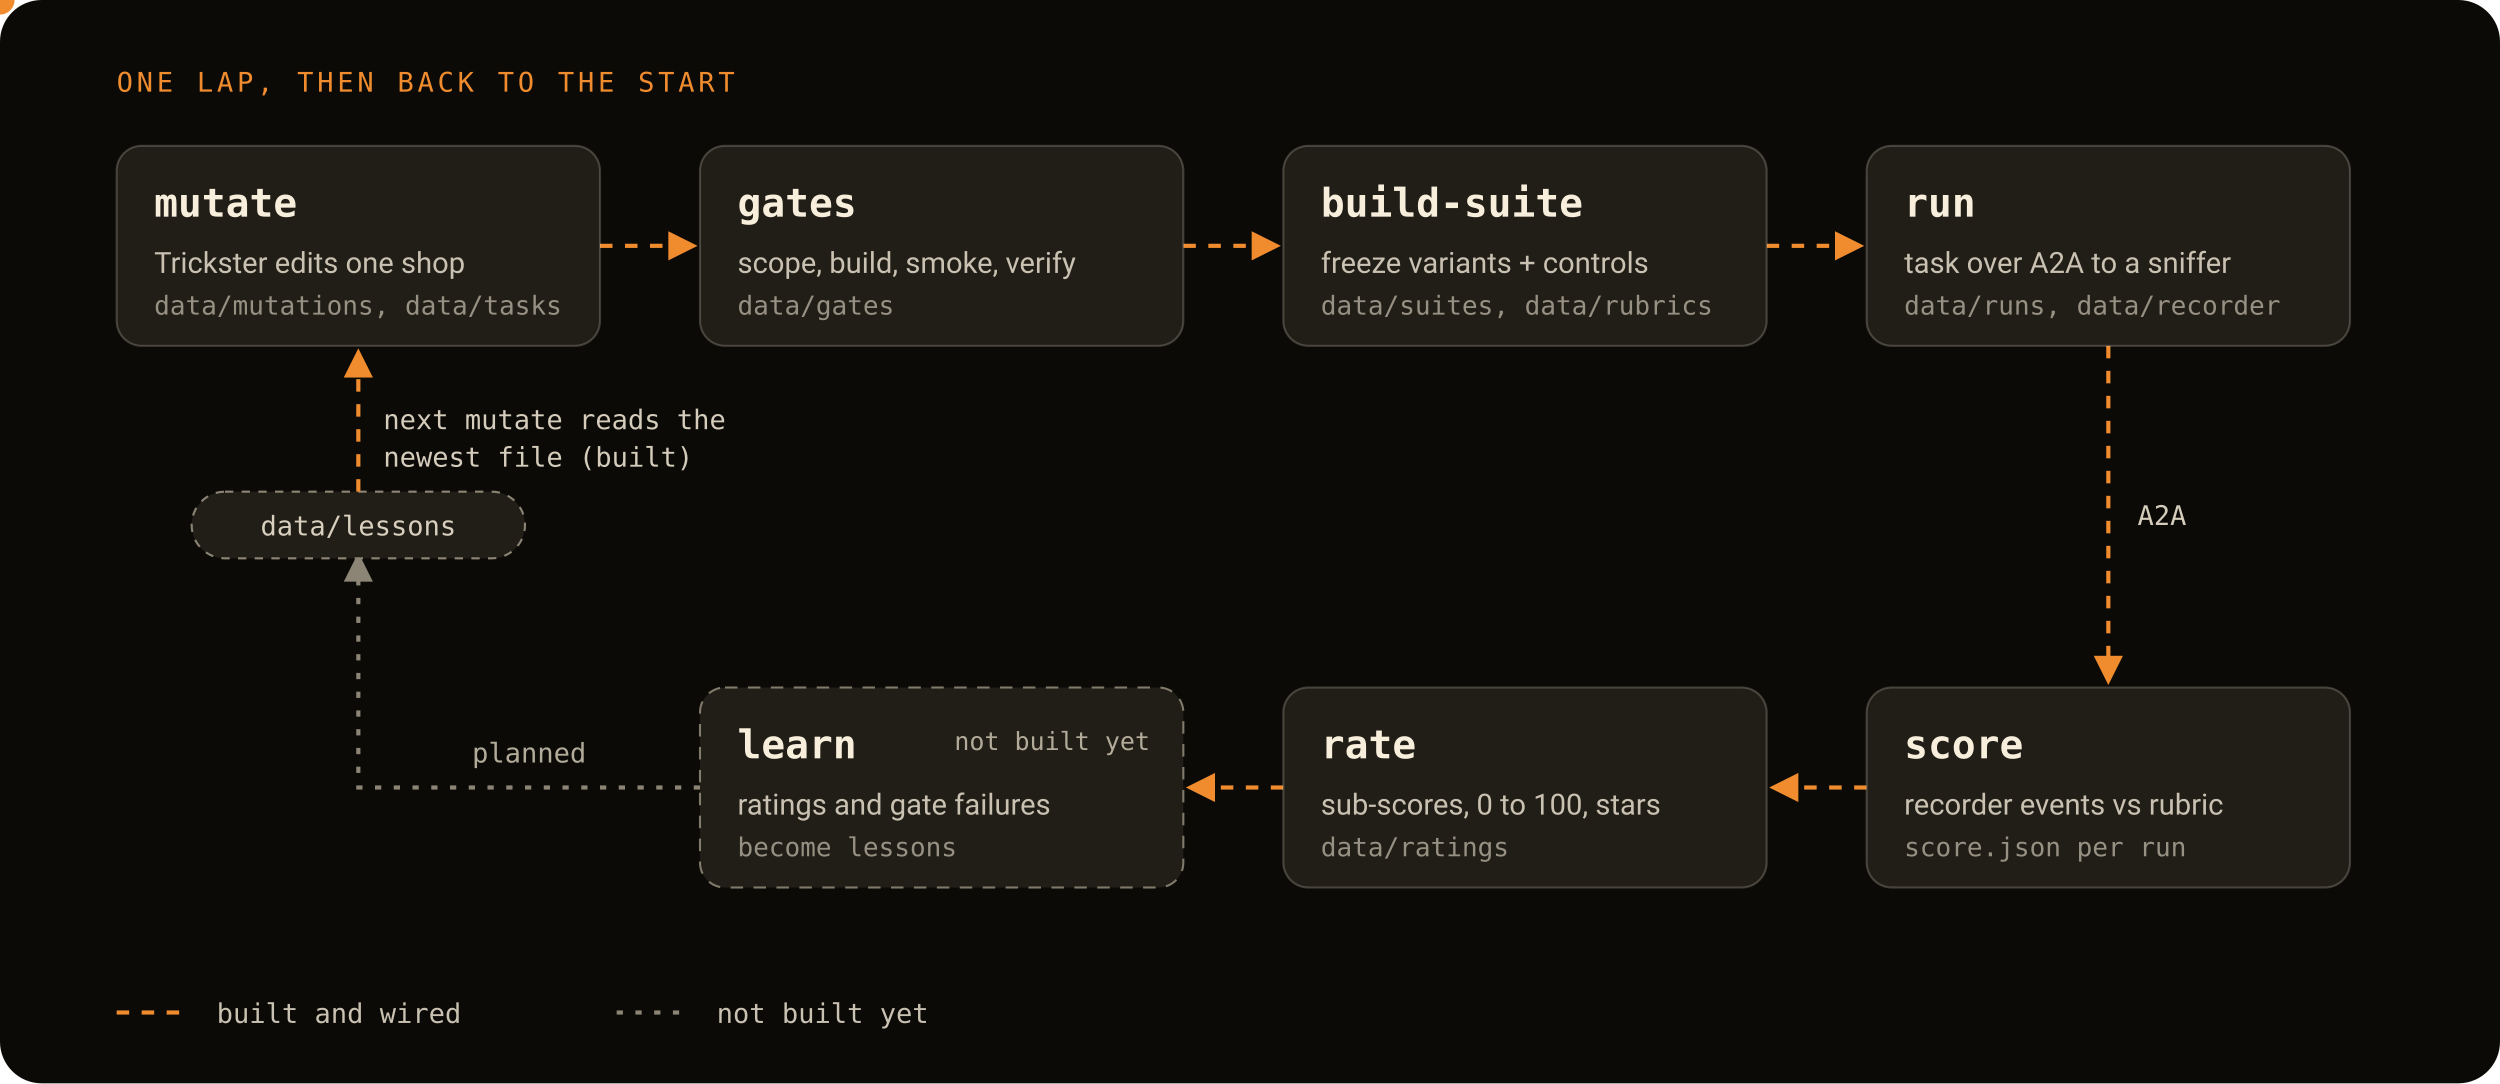
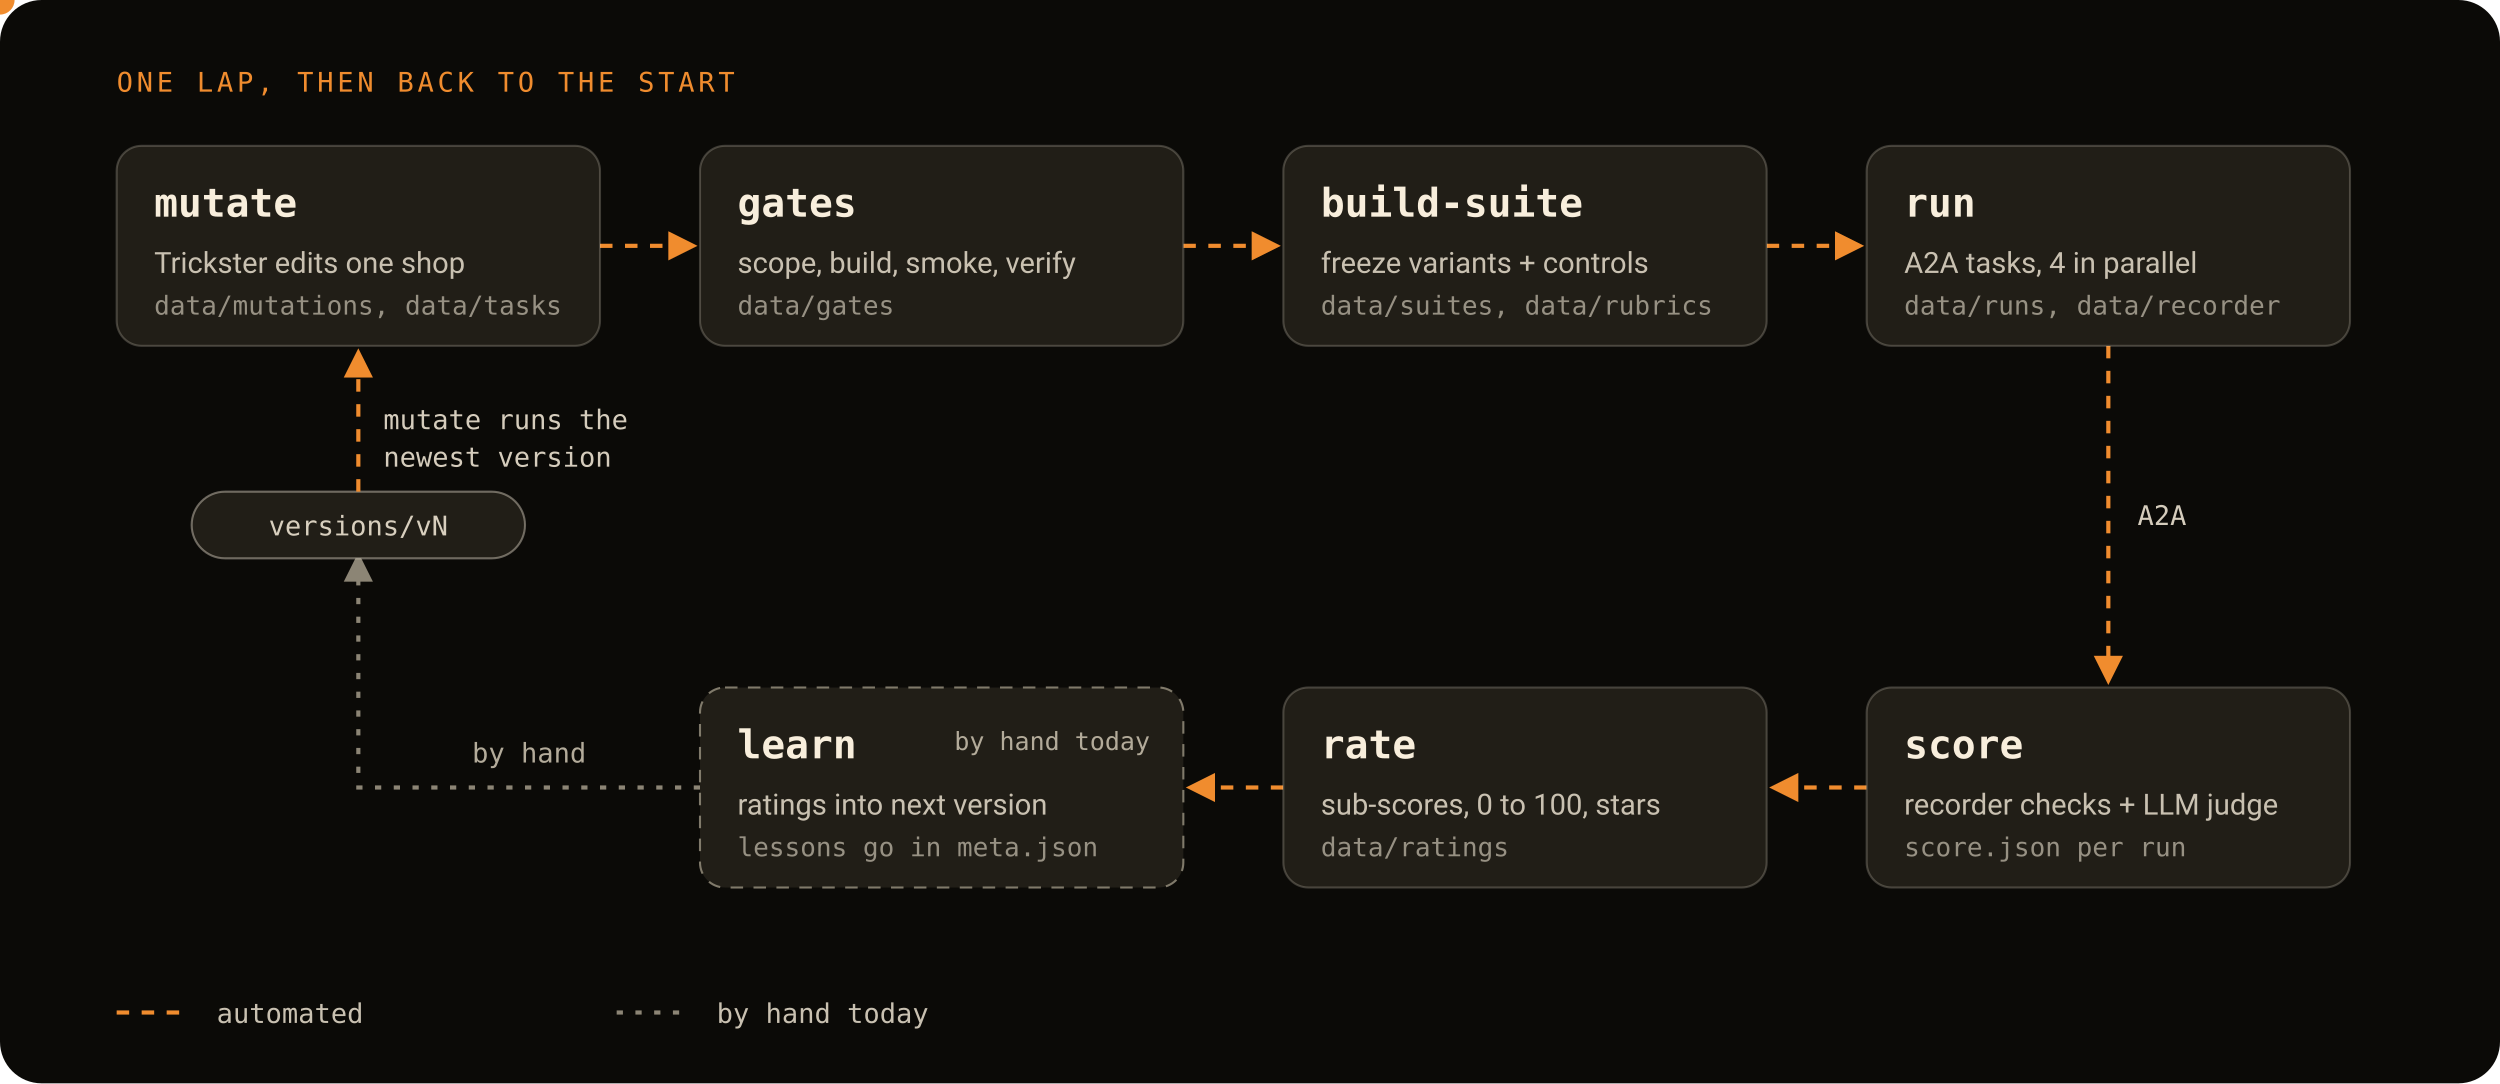
<svg xmlns="http://www.w3.org/2000/svg" viewBox="0 0 1200 520" width="1200" height="520" role="img" aria-labelledby="t d">
  <style>
    .sans { font-family: system-ui, -apple-system, "Segoe UI", Roboto, sans-serif; }
    .mono { font-family: ui-monospace, SFMono-Regular, Menlo, Consolas, monospace; }
    .hl   { opacity: 0; animation: hl 14s ease-in-out infinite backwards; }
    .flow { animation: flow 1.2s linear infinite; }
    @keyframes hl   { 0% { opacity: 0; } 2% { opacity: 1; } 8% { opacity: 1; } 11% { opacity: 0; } 100% { opacity: 0; } }
    @keyframes flow { to { stroke-dashoffset: -12; } }
    @media (prefers-reduced-motion: reduce) { * { animation: none !important; } .dot { display: none; } }
  </style>
  <defs>
    <marker id="ah" viewBox="0 0 10 10" refX="8" refY="5" markerWidth="7" markerHeight="7" orient="auto-start-reverse">
      <path d="M0 0 L10 5 L0 10 z" fill="#f08c2e" />
    </marker>
    <marker id="ahg" viewBox="0 0 10 10" refX="8" refY="5" markerWidth="7" markerHeight="7" orient="auto-start-reverse">
      <path d="M0 0 L10 5 L0 10 z" fill="#8c8575" />
    </marker>
    <path id="circuit" d="M172 118 H1012 V378 H172 V118" />
  </defs>
  <rect width="1200" height="520" rx="20" fill="#0b0a07" />
  <text x="56" y="44" class="mono" font-size="13" letter-spacing="1.8" fill="#f08c2e">ONE LAP, THEN BACK TO THE START</text>
  <path class="flow" d="M288 118 H332" fill="none" stroke="#f08c2e" stroke-width="2" stroke-dasharray="6 6" marker-end="url(#ah)" />
  <path class="flow" d="M568 118 H612" fill="none" stroke="#f08c2e" stroke-width="2" stroke-dasharray="6 6" marker-end="url(#ah)" />
  <path class="flow" d="M848 118 H892" fill="none" stroke="#f08c2e" stroke-width="2" stroke-dasharray="6 6" marker-end="url(#ah)" />
  <path class="flow" d="M1012 166 V326" fill="none" stroke="#f08c2e" stroke-width="2" stroke-dasharray="6 6" marker-end="url(#ah)" />
  <text x="1026" y="252" class="mono" font-size="13" fill="#f8eedc" fill-opacity="0.85">A2A</text>
  <path class="flow" d="M896 378 H852" fill="none" stroke="#f08c2e" stroke-width="2" stroke-dasharray="6 6" marker-end="url(#ah)" />
  <path class="flow" d="M616 378 H572" fill="none" stroke="#f08c2e" stroke-width="2" stroke-dasharray="6 6" marker-end="url(#ah)" />
  <path d="M336 378 H172 V268" fill="none" stroke="#8c8575" stroke-width="2" stroke-dasharray="3 6" marker-end="url(#ahg)" />
-   <text x="254" y="366" class="mono" font-size="13" text-anchor="middle" fill="#b3ab9a">planned</text>
+   <text x="254" y="366" class="mono" font-size="13" text-anchor="middle" fill="#b3ab9a">by hand</text>
  <circle class="dot" r="7" fill="#f08c2e">
    <animateMotion dur="14s" repeatCount="indefinite" calcMode="paced">
      <mpath href="#circuit" />
    </animateMotion>
    <animate attributeName="fill" dur="14s" repeatCount="indefinite" calcMode="discrete" keyTimes="0;0.627;0.628;0.941;0.942;1" values="#f08c2e;#f08c2e;#8c8575;#8c8575;#f08c2e;#f08c2e" />
  </circle>
  <g>
    <rect x="56" y="70" width="232" height="96" rx="12" fill="#211e17" stroke="#f8eedc" stroke-opacity="0.22" />
    <rect class="hl" style="animation-delay:-0.42s" x="56" y="70" width="232" height="96" rx="12" fill="none" stroke="#f08c2e" stroke-width="2.5" />
    <text x="74" y="104" class="mono" font-size="19" font-weight="700" fill="#f8eedc">mutate</text>
    <text x="74" y="131" class="sans" font-size="14" fill="#f8eedc" fill-opacity="0.78">Trickster edits one shop</text>
    <text x="74" y="151" class="mono" font-size="12.5" fill="#f8eedc" fill-opacity="0.55">data/mutations, data/tasks</text>
  </g>
  <g>
    <rect x="336" y="70" width="232" height="96" rx="12" fill="#211e17" stroke="#f8eedc" stroke-opacity="0.22" />
    <rect class="hl" style="animation-delay:1.36s" x="336" y="70" width="232" height="96" rx="12" fill="none" stroke="#f08c2e" stroke-width="2.5" />
    <text x="354" y="104" class="mono" font-size="19" font-weight="700" fill="#f8eedc">gates</text>
    <text x="354" y="131" class="sans" font-size="14" fill="#f8eedc" fill-opacity="0.78">scope, build, smoke, verify</text>
    <text x="354" y="151" class="mono" font-size="12.5" fill="#f8eedc" fill-opacity="0.55">data/gates</text>
  </g>
  <g>
    <rect x="616" y="70" width="232" height="96" rx="12" fill="#211e17" stroke="#f8eedc" stroke-opacity="0.22" />
    <rect class="hl" style="animation-delay:3.14s" x="616" y="70" width="232" height="96" rx="12" fill="none" stroke="#f08c2e" stroke-width="2.5" />
    <text x="634" y="104" class="mono" font-size="19" font-weight="700" fill="#f8eedc">build-suite</text>
    <text x="634" y="131" class="sans" font-size="14" fill="#f8eedc" fill-opacity="0.78">freeze variants + controls</text>
    <text x="634" y="151" class="mono" font-size="12.5" fill="#f8eedc" fill-opacity="0.55">data/suites, data/rubrics</text>
  </g>
  <g>
    <rect x="896" y="70" width="232" height="96" rx="12" fill="#211e17" stroke="#f8eedc" stroke-opacity="0.22" />
    <rect class="hl" style="animation-delay:4.93s" x="896" y="70" width="232" height="96" rx="12" fill="none" stroke="#f08c2e" stroke-width="2.5" />
    <text x="914" y="104" class="mono" font-size="19" font-weight="700" fill="#f8eedc">run</text>
-     <text x="914" y="131" class="sans" font-size="14" fill="#f8eedc" fill-opacity="0.78">task over A2A to a sniffer</text>
+     <text x="914" y="131" class="sans" font-size="14" fill="#f8eedc" fill-opacity="0.78">A2A tasks, 4 in parallel</text>
    <text x="914" y="151" class="mono" font-size="12.5" fill="#f8eedc" fill-opacity="0.55">data/runs, data/recorder</text>
  </g>
  <g>
    <rect x="896" y="330" width="232" height="96" rx="12" fill="#211e17" stroke="#f8eedc" stroke-opacity="0.22" />
    <rect class="hl" style="animation-delay:6.58s" x="896" y="330" width="232" height="96" rx="12" fill="none" stroke="#f08c2e" stroke-width="2.5" />
    <text x="914" y="364" class="mono" font-size="19" font-weight="700" fill="#f8eedc">score</text>
-     <text x="914" y="391" class="sans" font-size="14" fill="#f8eedc" fill-opacity="0.78">recorder events vs rubric</text>
+     <text x="914" y="391" class="sans" font-size="14" fill="#f8eedc" fill-opacity="0.78">recorder checks + LLM judge</text>
    <text x="914" y="411" class="mono" font-size="12.5" fill="#f8eedc" fill-opacity="0.55">score.json per run</text>
  </g>
  <g>
    <rect x="616" y="330" width="232" height="96" rx="12" fill="#211e17" stroke="#f8eedc" stroke-opacity="0.22" />
    <rect class="hl" style="animation-delay:8.36s" x="616" y="330" width="232" height="96" rx="12" fill="none" stroke="#f08c2e" stroke-width="2.5" />
    <text x="634" y="364" class="mono" font-size="19" font-weight="700" fill="#f8eedc">rate</text>
    <text x="634" y="391" class="sans" font-size="14" fill="#f8eedc" fill-opacity="0.78">sub-scores, 0 to 100, stars</text>
    <text x="634" y="411" class="mono" font-size="12.5" fill="#f8eedc" fill-opacity="0.55">data/ratings</text>
  </g>
  <g>
    <rect x="336" y="330" width="232" height="96" rx="12" fill="#211e17" stroke="#8c8575" stroke-opacity="0.9" stroke-dasharray="6 5" />
    <rect class="hl" style="animation-delay:10.14s" x="336" y="330" width="232" height="96" rx="12" fill="none" stroke="#f08c2e" stroke-width="2.5" />
    <text x="354" y="364" class="mono" font-size="19" font-weight="700" fill="#f8eedc">learn</text>
-     <text x="552" y="360" class="mono" font-size="12" text-anchor="end" fill="#b3ab9a">not built yet</text>
-     <text x="354" y="391" class="sans" font-size="14" fill="#f8eedc" fill-opacity="0.78">ratings and gate failures</text>
-     <text x="354" y="411" class="mono" font-size="12.5" fill="#f8eedc" fill-opacity="0.55">become lessons</text>
+     <text x="552" y="360" class="mono" font-size="12" text-anchor="end" fill="#b3ab9a">by hand today</text>
+     <text x="354" y="391" class="sans" font-size="14" fill="#f8eedc" fill-opacity="0.78">ratings into next version</text>
+     <text x="354" y="411" class="mono" font-size="12.5" fill="#f8eedc" fill-opacity="0.55">lessons go in meta.json</text>
  </g>
-   <rect x="92" y="236" width="160" height="32" rx="16" fill="#211e17" stroke="#8c8575" stroke-dasharray="4 4" />
-   <text x="172" y="257" class="mono" font-size="13" text-anchor="middle" fill="#f8eedc" fill-opacity="0.85">data/lessons</text>
+   <rect x="92" y="236" width="160" height="32" rx="16" fill="#211e17" stroke="#f8eedc" stroke-opacity="0.4" />
+   <text x="172" y="257" class="mono" font-size="13" text-anchor="middle" fill="#f8eedc" fill-opacity="0.85">versions/vN</text>
  <path class="flow" d="M172 236 V170" fill="none" stroke="#f08c2e" stroke-width="2" stroke-dasharray="6 6" marker-end="url(#ah)" />
-   <text x="184" y="206" class="mono" font-size="13" fill="#f8eedc" fill-opacity="0.85">next mutate reads the</text>
-   <text x="184" y="224" class="mono" font-size="13" fill="#f8eedc" fill-opacity="0.85">newest file (built)</text>
+   <text x="184" y="206" class="mono" font-size="13" fill="#f8eedc" fill-opacity="0.85">mutate runs the</text>
+   <text x="184" y="224" class="mono" font-size="13" fill="#f8eedc" fill-opacity="0.85">newest version</text>
  <g class="mono" font-size="13">
    <line x1="56" y1="486" x2="92" y2="486" stroke="#f08c2e" stroke-width="2" stroke-dasharray="6 6" />
-     <text x="104" y="491" fill="#f8eedc" fill-opacity="0.8">built and wired</text>
+     <text x="104" y="491" fill="#f8eedc" fill-opacity="0.8">automated</text>
    <line x1="296" y1="486" x2="332" y2="486" stroke="#8c8575" stroke-width="2" stroke-dasharray="3 6" />
-     <text x="344" y="491" fill="#f8eedc" fill-opacity="0.8">not built yet</text>
+     <text x="344" y="491" fill="#f8eedc" fill-opacity="0.8">by hand today</text>
  </g>
</svg>
